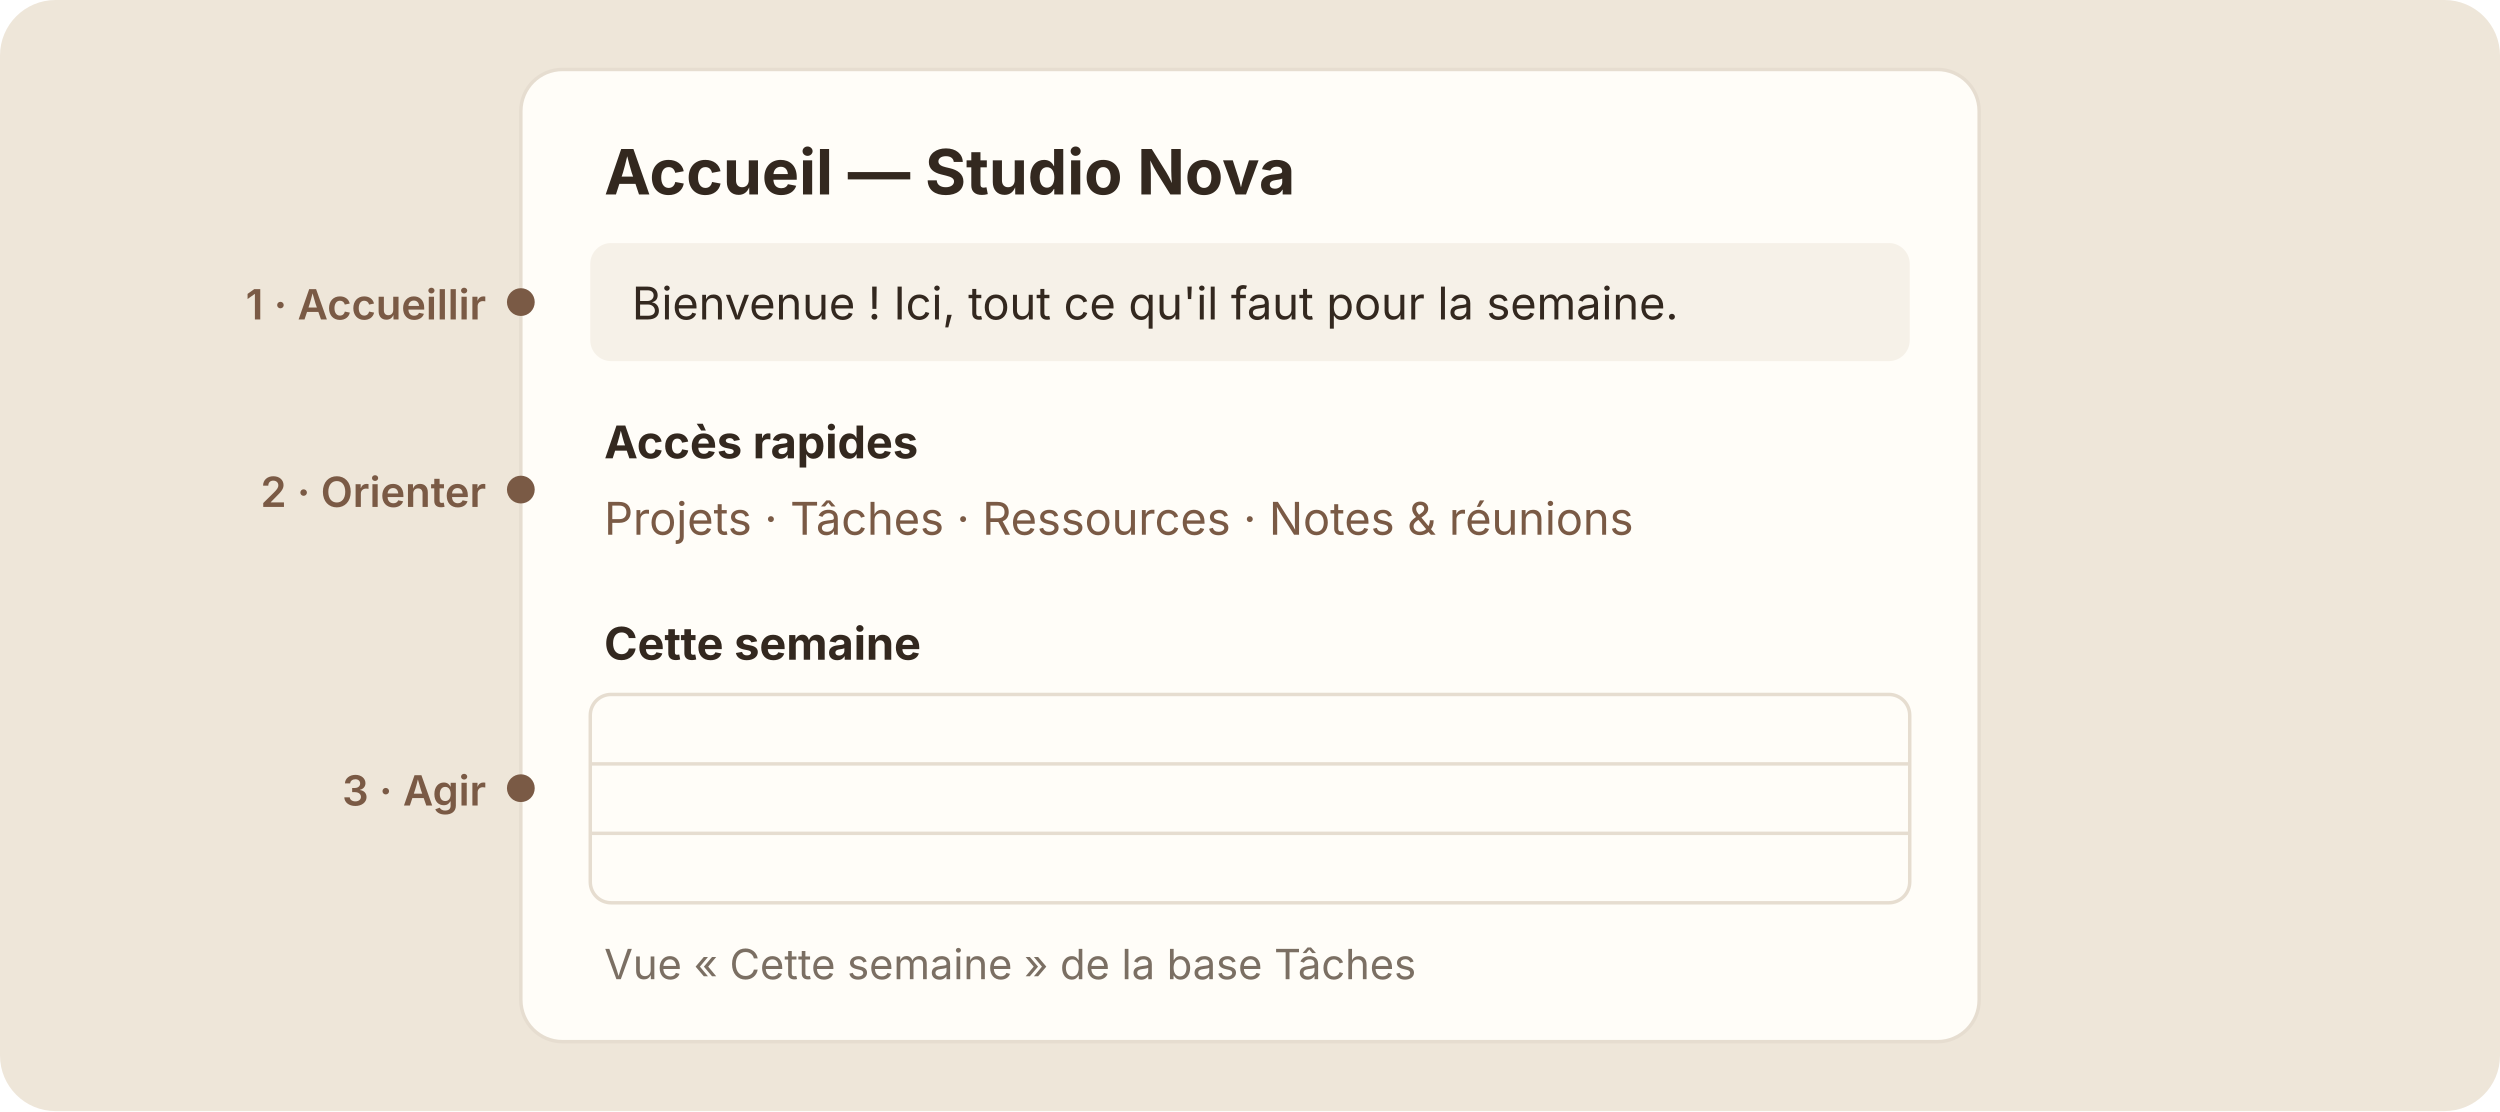
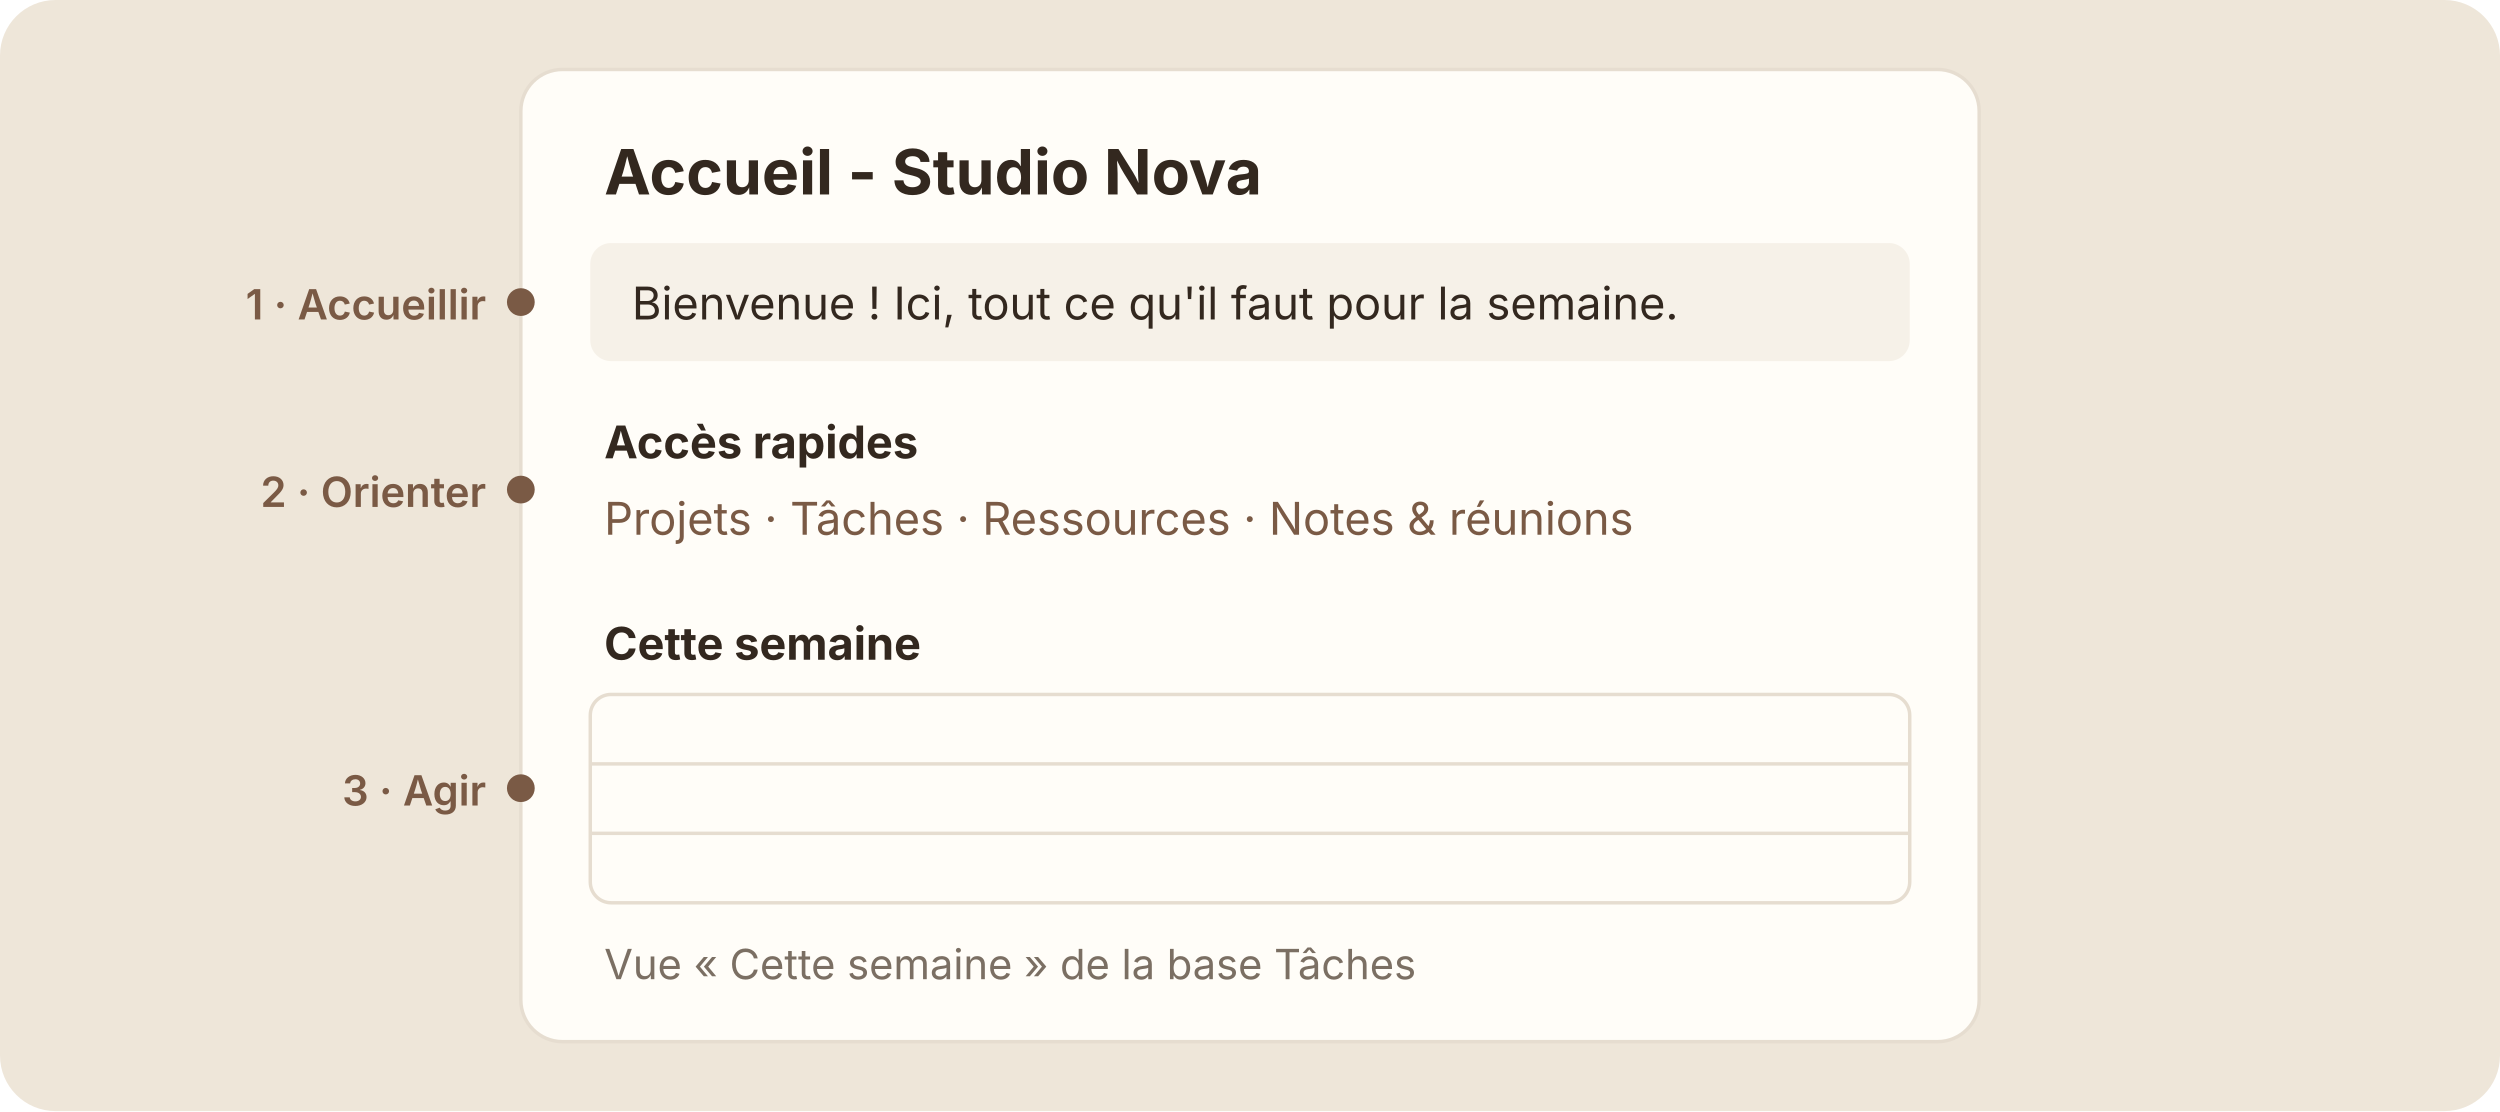
<svg xmlns="http://www.w3.org/2000/svg" viewBox="0 0 720 320" font-family="Inter, system-ui, sans-serif">
  <rect width="720" height="320" rx="16" fill="#eee6d9" />
  <rect x="150" y="20" width="420" height="280" rx="12" fill="#fffdf8" stroke="#e6ddd0" />
  <g font-size="13" fill="#33281f">
-     <text x="174" y="56" font-weight="700" font-size="18">Accueil — Studio Nova</text>
+     <text x="174" y="56" font-weight="700" font-size="18">Accueil - Studio Nova</text>
    <rect x="170" y="70" width="380" height="34" rx="6" fill="#f6f1e8" />
    <text x="182" y="92">Bienvenue ! Ici, tout ce qu'il faut pour la semaine.</text>
    <text x="174" y="132" font-weight="700">Accès rapides</text>
    <text x="174" y="154" fill="#7a5a45">Projets · Tâches · Ressources · Notes &amp; réunions</text>
    <text x="174" y="190" font-weight="700">Cette semaine</text>
    <rect x="170" y="200" width="380" height="60" rx="6" fill="#fffdf8" stroke="#e6ddd0" />
    <path d="M170 220 H550 M170 240 H550" stroke="#e6ddd0" />
    <text x="174" y="282" font-size="12" fill="#7b6f63">Vue « Cette semaine » de la base Tâches</text>
  </g>
  <g font-size="12" font-weight="600" fill="#7a5a45">
    <text x="140" y="92" text-anchor="end">1 · Accueillir</text>
    <text x="140" y="146" text-anchor="end">2 · Orienter</text>
    <text x="140" y="232" text-anchor="end">3 · Agir</text>
  </g>
  <g fill="#7a5a45">
    <circle cx="150" cy="87" r="4" />
    <circle cx="150" cy="141" r="4" />
    <circle cx="150" cy="227" r="4" />
  </g>
</svg>
